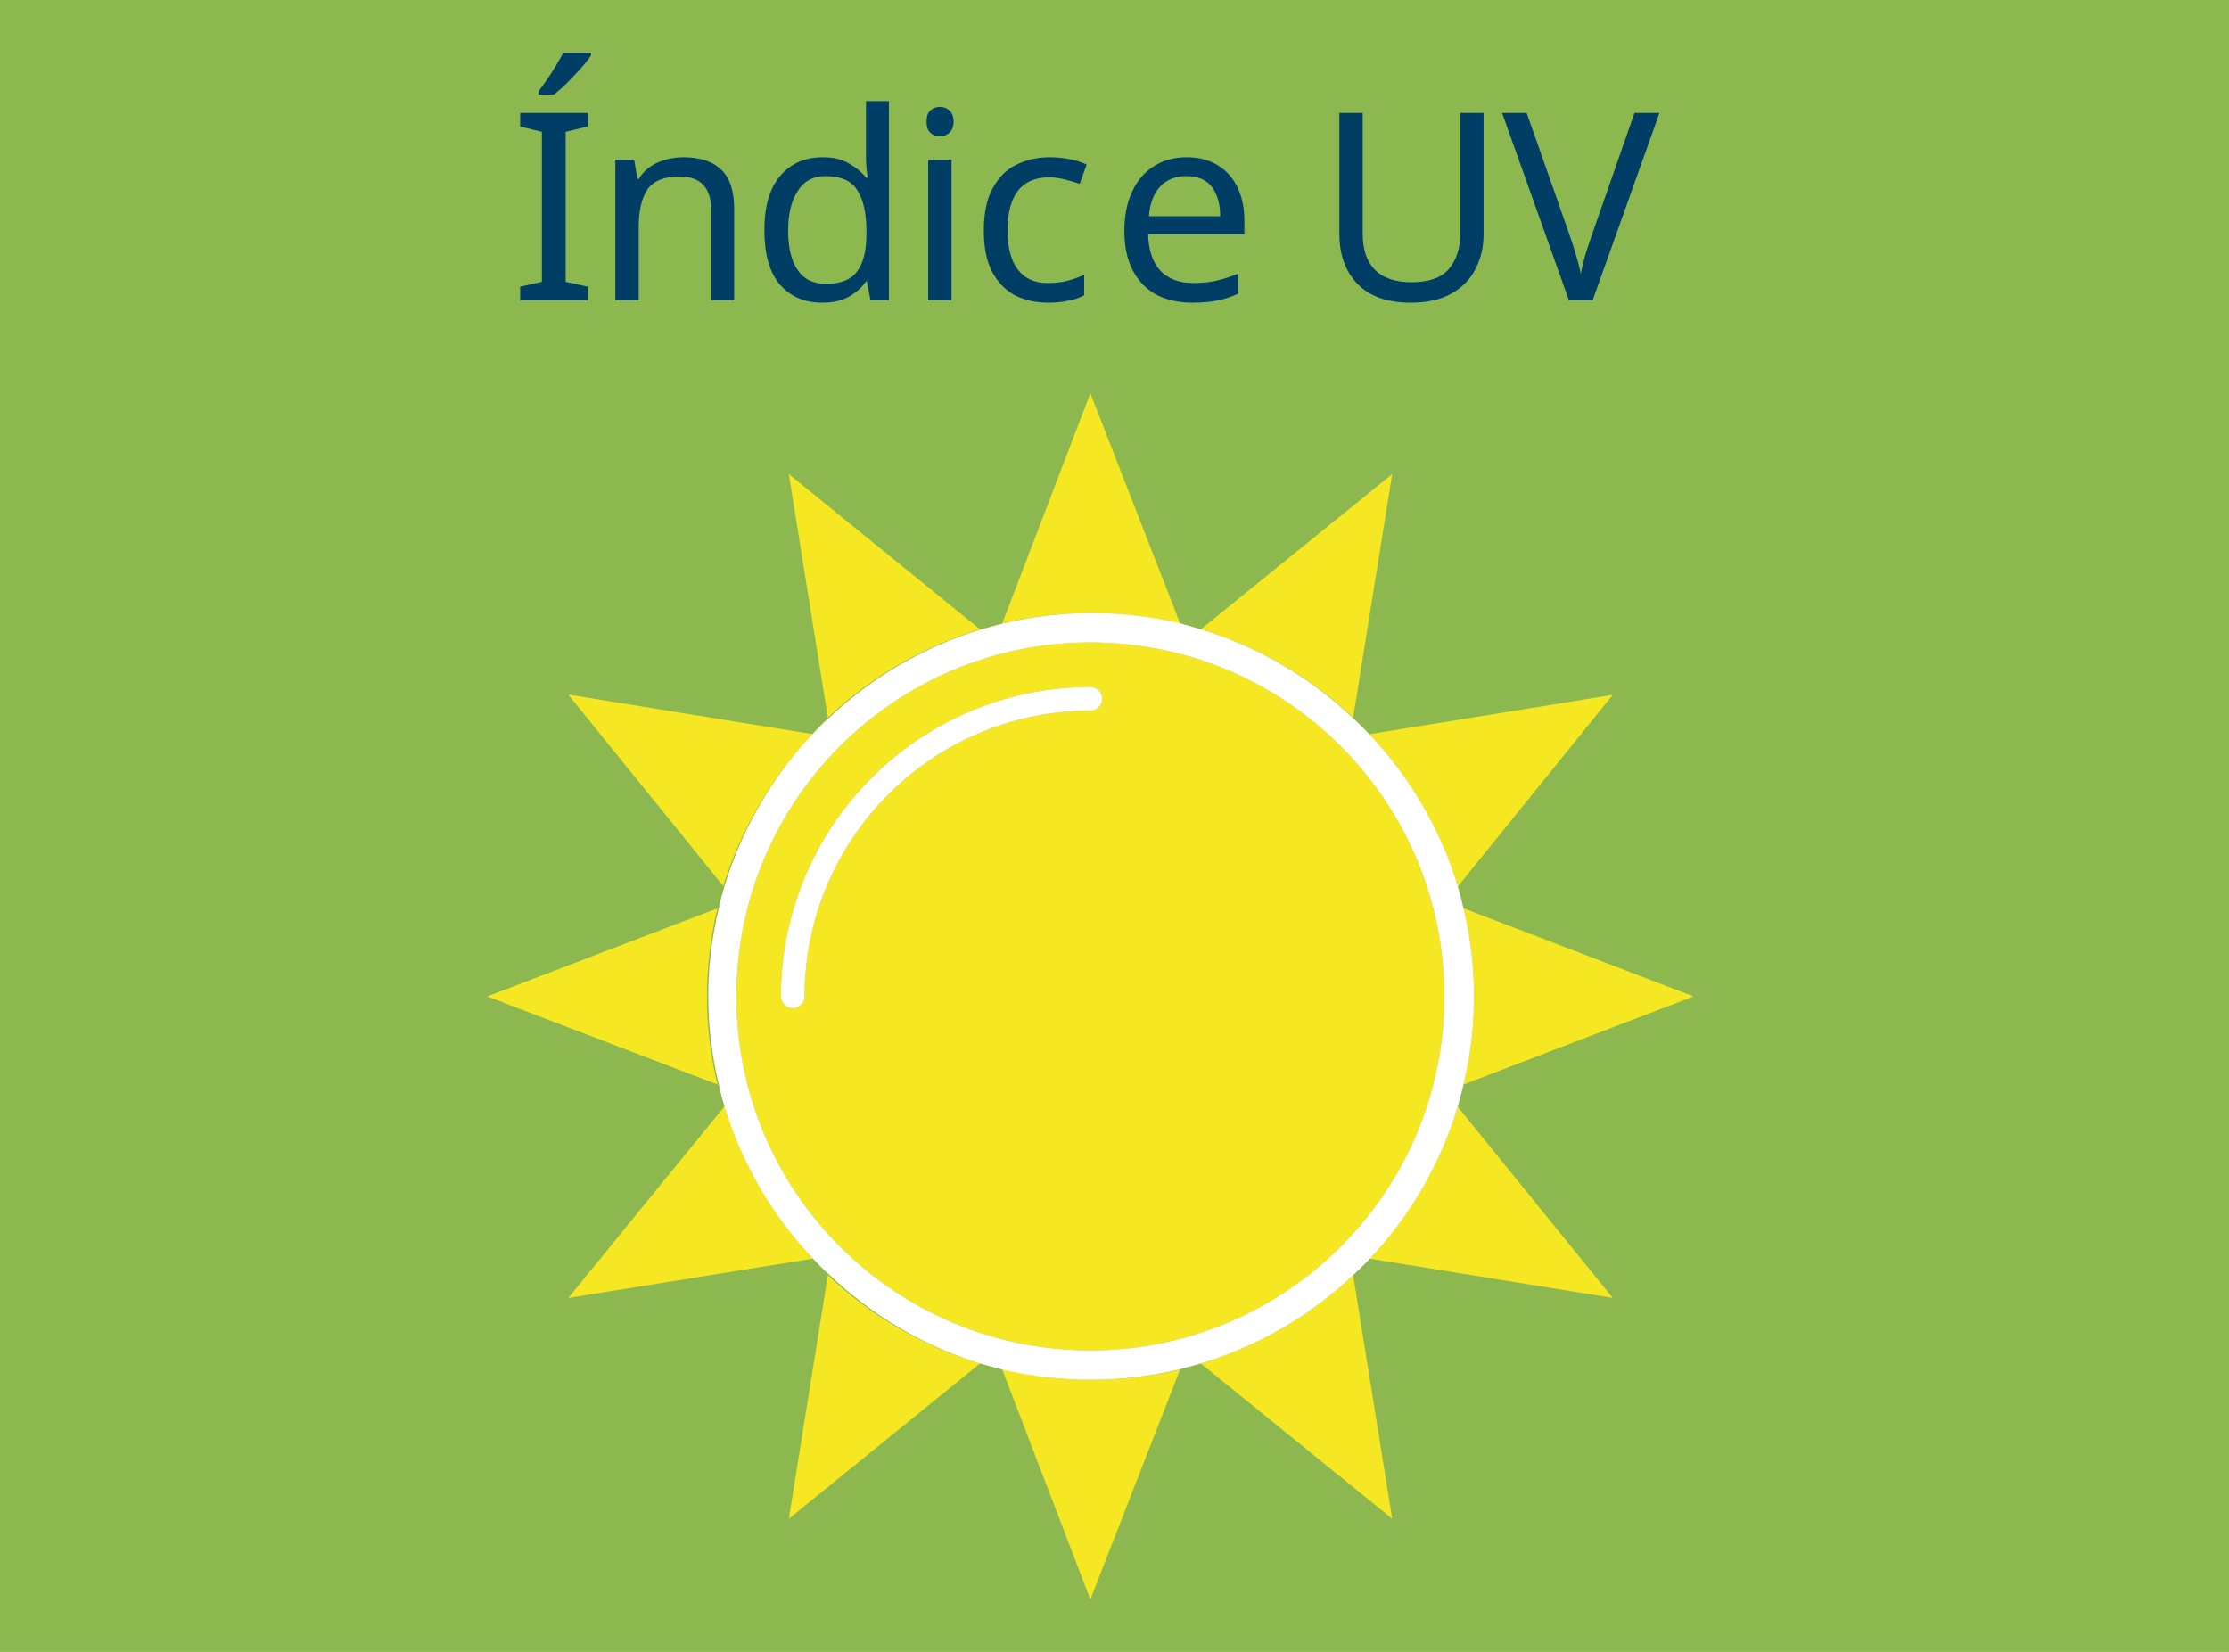
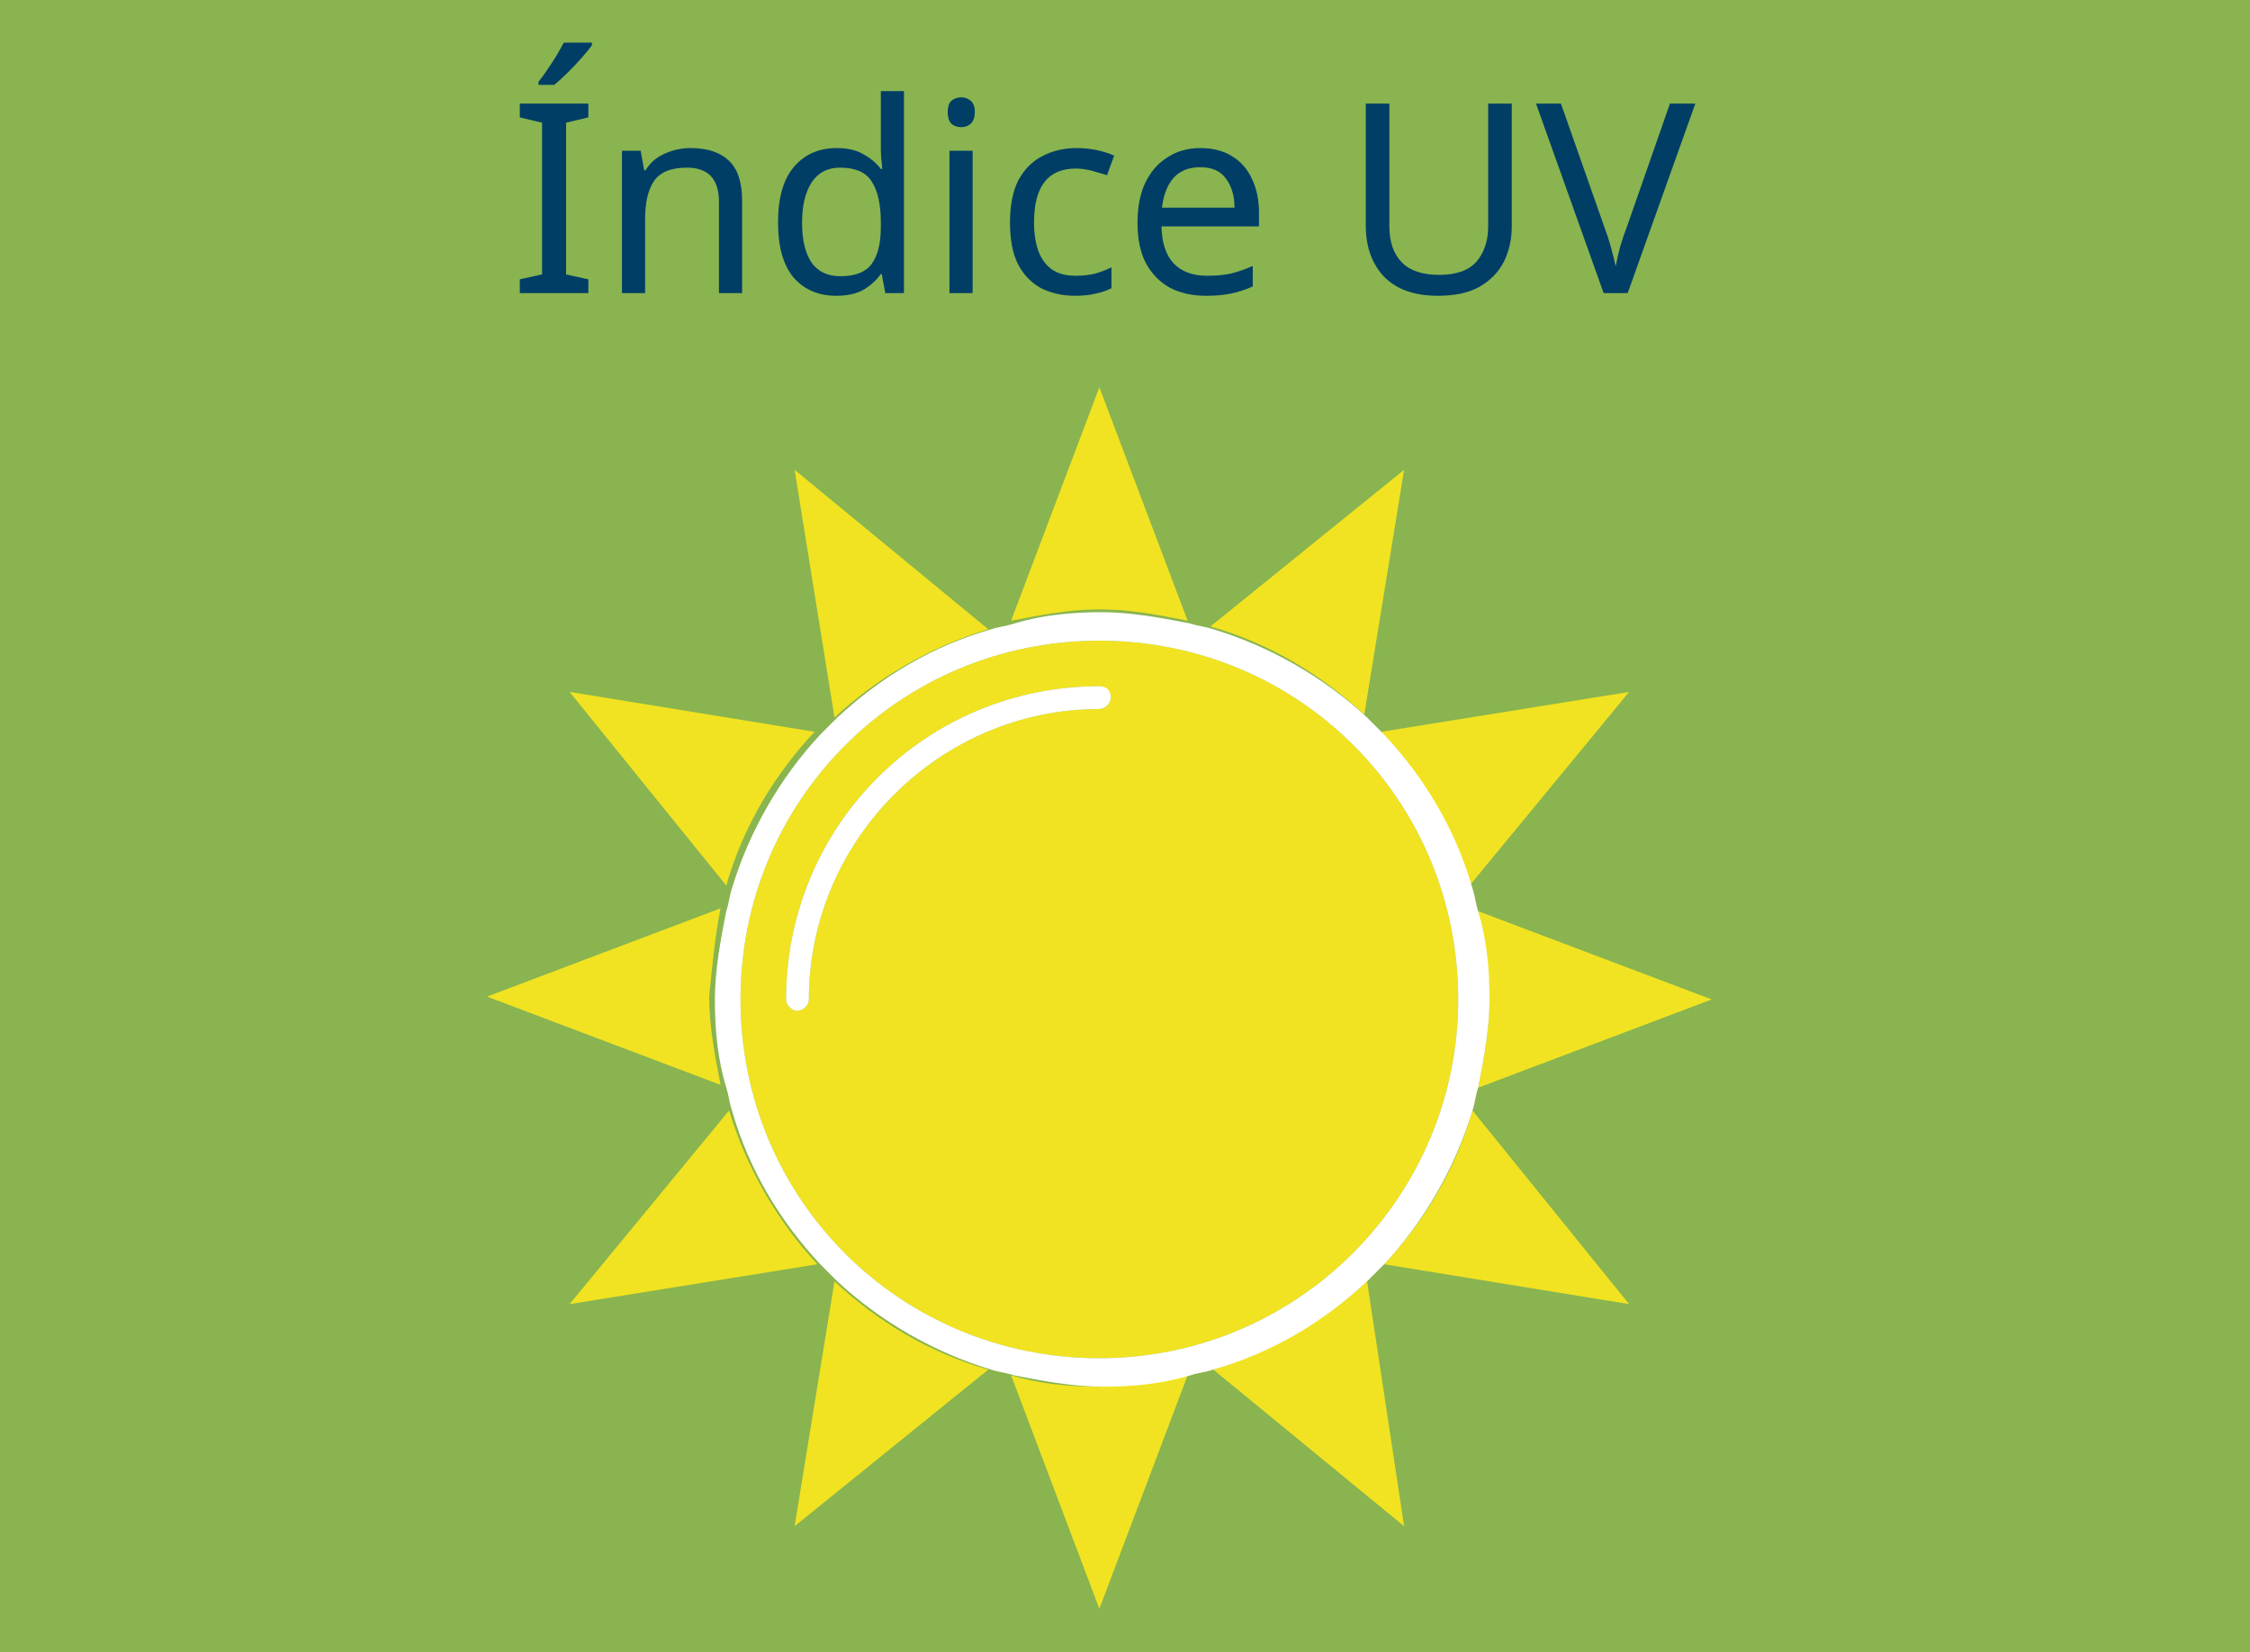
- <svg xmlns="http://www.w3.org/2000/svg" viewBox="0 0 85 63">
-   <defs>
-     <style>.cls-1{fill:#8db850;}.cls-2{font-size:10px;fill:#003e66;font-family:GothamRounded-Book, Gotham Rounded;letter-spacing:-0.02em;}.cls-3{letter-spacing:-0.04em;}.cls-4{fill:#f5e721;}.cls-5{fill:#fff;}</style>
-   </defs>
-   <g id="Menu">
-     <rect class="cls-1" width="85" height="63" />
-     <text class="cls-2" transform="translate(19.43 11.45)">Índi<tspan class="cls-3" x="17.54" y="0">c</tspan>
-       <tspan x="22.9" y="0">e UV</tspan>
-     </text>
-     <path class="cls-4" d="M61.5,49.5l-5.91-7.29A14.67,14.67,0,0,1,52.22,48Z" />
-     <path class="cls-4" d="M30.08,18.08l1.49,9.29A14.59,14.59,0,0,1,37.37,24Z" />
-     <path class="cls-4" d="M53.09,18.08,45.79,24a14.56,14.56,0,0,1,5.81,3.37Z" />
-     <path class="cls-4" d="M53.09,57.92,51.6,48.63A14.56,14.56,0,0,1,45.79,52Z" />
-     <path class="cls-4" d="M30.08,57.92,37.37,52a14.59,14.59,0,0,1-5.8-3.37Z" />
-     <path class="cls-4" d="M21.67,49.5,31,48a14.67,14.67,0,0,1-3.37-5.81Z" />
-     <path class="cls-4" d="M27.36,34.64,18.58,38l8.78,3.36a14.31,14.31,0,0,1,0-6.72Z" />
-     <path class="cls-4" d="M61.5,26.5,52.22,28a14.67,14.67,0,0,1,3.37,5.81Z" />
-     <path class="cls-4" d="M38.22,52.23,41.58,61,45,52.23a14.71,14.71,0,0,1-6.73,0Z" />
-     <path class="cls-4" d="M45,23.77,41.58,15l-3.36,8.77a14.71,14.71,0,0,1,6.73,0Z" />
-     <path class="cls-4" d="M55.81,41.36,64.58,38l-8.77-3.36a14.31,14.31,0,0,1,0,6.72Z" />
-     <path class="cls-4" d="M21.67,26.49l5.91,7.3A14.67,14.67,0,0,1,31,28Z" />
-     <path class="cls-4" d="M41.58,24.5A13.5,13.5,0,1,0,55.08,38,13.5,13.5,0,0,0,41.58,24.5Zm0,2.6A10.91,10.91,0,0,0,30.68,38a.45.45,0,1,1-.9,0,11.82,11.82,0,0,1,11.8-11.8.45.45,0,0,1,0,.9Z" />
-     <path class="cls-5" d="M56.21,38a14.31,14.31,0,0,0-.4-3.36c-.07-.29-.14-.57-.22-.85A14.67,14.67,0,0,0,52.22,28c-.2-.21-.41-.42-.62-.61A14.56,14.56,0,0,0,45.79,24L45,23.77a14.71,14.71,0,0,0-6.73,0l-.85.23a14.59,14.59,0,0,0-5.8,3.37c-.22.19-.42.4-.62.61a14.67,14.67,0,0,0-3.37,5.81c-.08.28-.16.56-.22.85a14.31,14.31,0,0,0,0,6.72c.06.29.14.57.22.85A14.67,14.67,0,0,0,31,48c.2.21.4.42.62.61A14.59,14.59,0,0,0,37.37,52l.85.23a14.71,14.71,0,0,0,6.73,0l.84-.23a14.56,14.56,0,0,0,5.81-3.37c.21-.19.42-.4.62-.61a14.67,14.67,0,0,0,3.37-5.81c.08-.28.15-.56.22-.85A14.31,14.31,0,0,0,56.21,38ZM41.58,51.5A13.5,13.5,0,1,1,55.08,38,13.5,13.5,0,0,1,41.58,51.5Z" />
-     <path class="cls-5" d="M41.58,26.2A11.82,11.82,0,0,0,29.78,38a.45.45,0,1,0,.9,0,10.91,10.91,0,0,1,10.9-10.9.45.45,0,0,0,0-.9Z" />
+ <svg xmlns="http://www.w3.org/2000/svg" version="1.1" id="Capa_1" x="0px" y="0px" viewBox="0 0 79 58" style="enable-background:new 0 0 79 58;" xml:space="preserve">
+   <style type="text/css">
+ 	.st0{fill:#89B450;}
+ 	.st1{fill:none;}
+ 	.st2{fill:#003E66;}
+ 	.st3{font-family:'GothamRounded-Book';}
+ 	.st4{font-size:9.328px;}
+ 	.st5{fill:#F1E321;}
+ 	.st6{fill:#FFFFFF;}
+ 	.st7{clip-path:url(#SVGID_2_);fill:#FFFFFF;}
+ 	.st8{clip-path:url(#SVGID_2_);fill:#6A2F83;}
+ 	.st9{clip-path:url(#SVGID_2_);fill:#E01D26;}
+ 	.st10{clip-path:url(#SVGID_2_);fill:#E05D16;}
+ 	.st11{clip-path:url(#SVGID_2_);fill:#E7DE00;}
+ 	.st12{clip-path:url(#SVGID_2_);fill:#00963E;}
+ 	.st13{clip-path:url(#SVGID_2_);fill:#00A2D8;}
+ 	.st14{clip-path:url(#SVGID_4_);fill:#FFFFFF;}
+ 	.st15{clip-path:url(#SVGID_4_);fill:#6A2F83;}
+ 	.st16{clip-path:url(#SVGID_4_);fill:#E01D26;}
+ 	.st17{clip-path:url(#SVGID_4_);fill:#E05D16;}
+ 	.st18{clip-path:url(#SVGID_4_);fill:#E7DE00;}
+ 	.st19{clip-path:url(#SVGID_4_);fill:#00963E;}
+ 	.st20{clip-path:url(#SVGID_4_);fill:#00A2D8;}
+ </style>
+   <g>
+     <rect x="-0.2" y="-0.4" class="st0" width="79.3" height="58.8" />
+     <g>
+       <rect x="34.5" y="-31" transform="matrix(4.591126e-03 -1 1 4.591126e-03 30.715 48.0862)" class="st1" width="10" height="79.3" />
+       <text transform="matrix(1 0 0 1 17.8763 10.2939)" class="st2 st3 st4">Índice UV</text>
+     </g>
+     <g>
+       <path class="st5" d="M57.2,45.8L51.7,39c-0.6,2.1-1.7,3.9-3.1,5.4L57.2,45.8z" />
+       <path class="st5" d="M27.9,16.5l1.4,8.7c1.5-1.4,3.4-2.5,5.4-3.1L27.9,16.5z" />
+       <path class="st5" d="M49.3,16.5L42.5,22c2.1,0.6,3.9,1.7,5.4,3.1L49.3,16.5z" />
+       <path class="st5" d="M49.3,53.6L48,45c-1.5,1.4-3.4,2.5-5.4,3.1L49.3,53.6z" />
+       <path class="st5" d="M27.9,53.6l6.8-5.5c-2.1-0.6-3.9-1.7-5.4-3.1L27.9,53.6z" />
+       <path class="st5" d="M20,45.8l8.7-1.4c-1.4-1.5-2.5-3.4-3.1-5.4L20,45.8z" />
+       <path class="st5" d="M25.3,31.9l-8.2,3.1l8.2,3.1c-0.2-1-0.4-2.1-0.4-3.1C25,34,25.1,32.9,25.3,31.9z" />
+       <path class="st5" d="M57.2,24.3l-8.7,1.4c1.4,1.5,2.5,3.4,3.1,5.4L57.2,24.3z" />
+       <path class="st5" d="M35.5,48.3l3.1,8.2l3.1-8.2c-1,0.2-2.1,0.4-3.1,0.4C37.5,48.7,36.5,48.6,35.5,48.3z" />
+       <path class="st5" d="M41.7,21.8l-3.1-8.2l-3.1,8.2c1-0.2,2.1-0.4,3.1-0.4C39.7,21.4,40.7,21.6,41.7,21.8z" />
+       <path class="st5" d="M51.9,38.2l8.2-3.1l-8.2-3.1c0.2,1,0.4,2.1,0.4,3.1C52.3,36.1,52.1,37.2,51.9,38.2z" />
+       <path class="st5" d="M20,24.3l5.5,6.8c0.6-2.1,1.7-3.9,3.1-5.4L20,24.3z" />
+       <path class="st5" d="M38.6,22.5c-7,0-12.6,5.6-12.6,12.6c0,7,5.6,12.6,12.6,12.6S51.2,42,51.2,35.1C51.2,28.1,45.6,22.5,38.6,22.5    z M38.6,24.9c-5.6,0-10.2,4.6-10.2,10.2c0,0.2-0.2,0.4-0.4,0.4c-0.2,0-0.4-0.2-0.4-0.4c0-6.1,4.9-11,11-11c0.2,0,0.4,0.2,0.4,0.4    C39,24.7,38.8,24.9,38.6,24.9z" />
+       <path class="st6" d="M52.3,35.1c0-1.1-0.1-2.1-0.4-3.1c-0.1-0.3-0.1-0.5-0.2-0.8c-0.6-2.1-1.7-3.9-3.1-5.4    c-0.2-0.2-0.4-0.4-0.6-0.6c-1.5-1.4-3.4-2.5-5.4-3.1c-0.3-0.1-0.5-0.1-0.8-0.2c-1-0.2-2.1-0.4-3.1-0.4c-1.1,0-2.1,0.1-3.1,0.4    c-0.3,0.1-0.5,0.1-0.8,0.2c-2.1,0.6-3.9,1.7-5.4,3.1c-0.2,0.2-0.4,0.4-0.6,0.6c-1.4,1.5-2.5,3.4-3.1,5.4c-0.1,0.3-0.1,0.5-0.2,0.8    c-0.2,1-0.4,2.1-0.4,3.1c0,1.1,0.1,2.1,0.4,3.1c0.1,0.3,0.1,0.5,0.2,0.8c0.6,2.1,1.7,3.9,3.1,5.4c0.2,0.2,0.4,0.4,0.6,0.6    c1.5,1.4,3.4,2.5,5.4,3.1c0.3,0.1,0.5,0.1,0.8,0.2c1,0.2,2.1,0.4,3.1,0.4c1.1,0,2.1-0.1,3.1-0.4c0.3-0.1,0.5-0.1,0.8-0.2    c2.1-0.6,3.9-1.7,5.4-3.1c0.2-0.2,0.4-0.4,0.6-0.6c1.4-1.5,2.5-3.4,3.1-5.4c0.1-0.3,0.1-0.5,0.2-0.8    C52.1,37.2,52.3,36.1,52.3,35.1z M38.6,47.7c-7,0-12.6-5.6-12.6-12.6c0-7,5.6-12.6,12.6-12.6s12.6,5.6,12.6,12.6    C51.2,42,45.6,47.7,38.6,47.7z" />
+       <path class="st6" d="M38.6,24.1c-6.1,0-11,4.9-11,11c0,0.2,0.2,0.4,0.4,0.4c0.2,0,0.4-0.2,0.4-0.4c0-5.6,4.6-10.2,10.2-10.2    c0.2,0,0.4-0.2,0.4-0.4C39,24.2,38.8,24.1,38.6,24.1z" />
+     </g>
  </g>
</svg>
